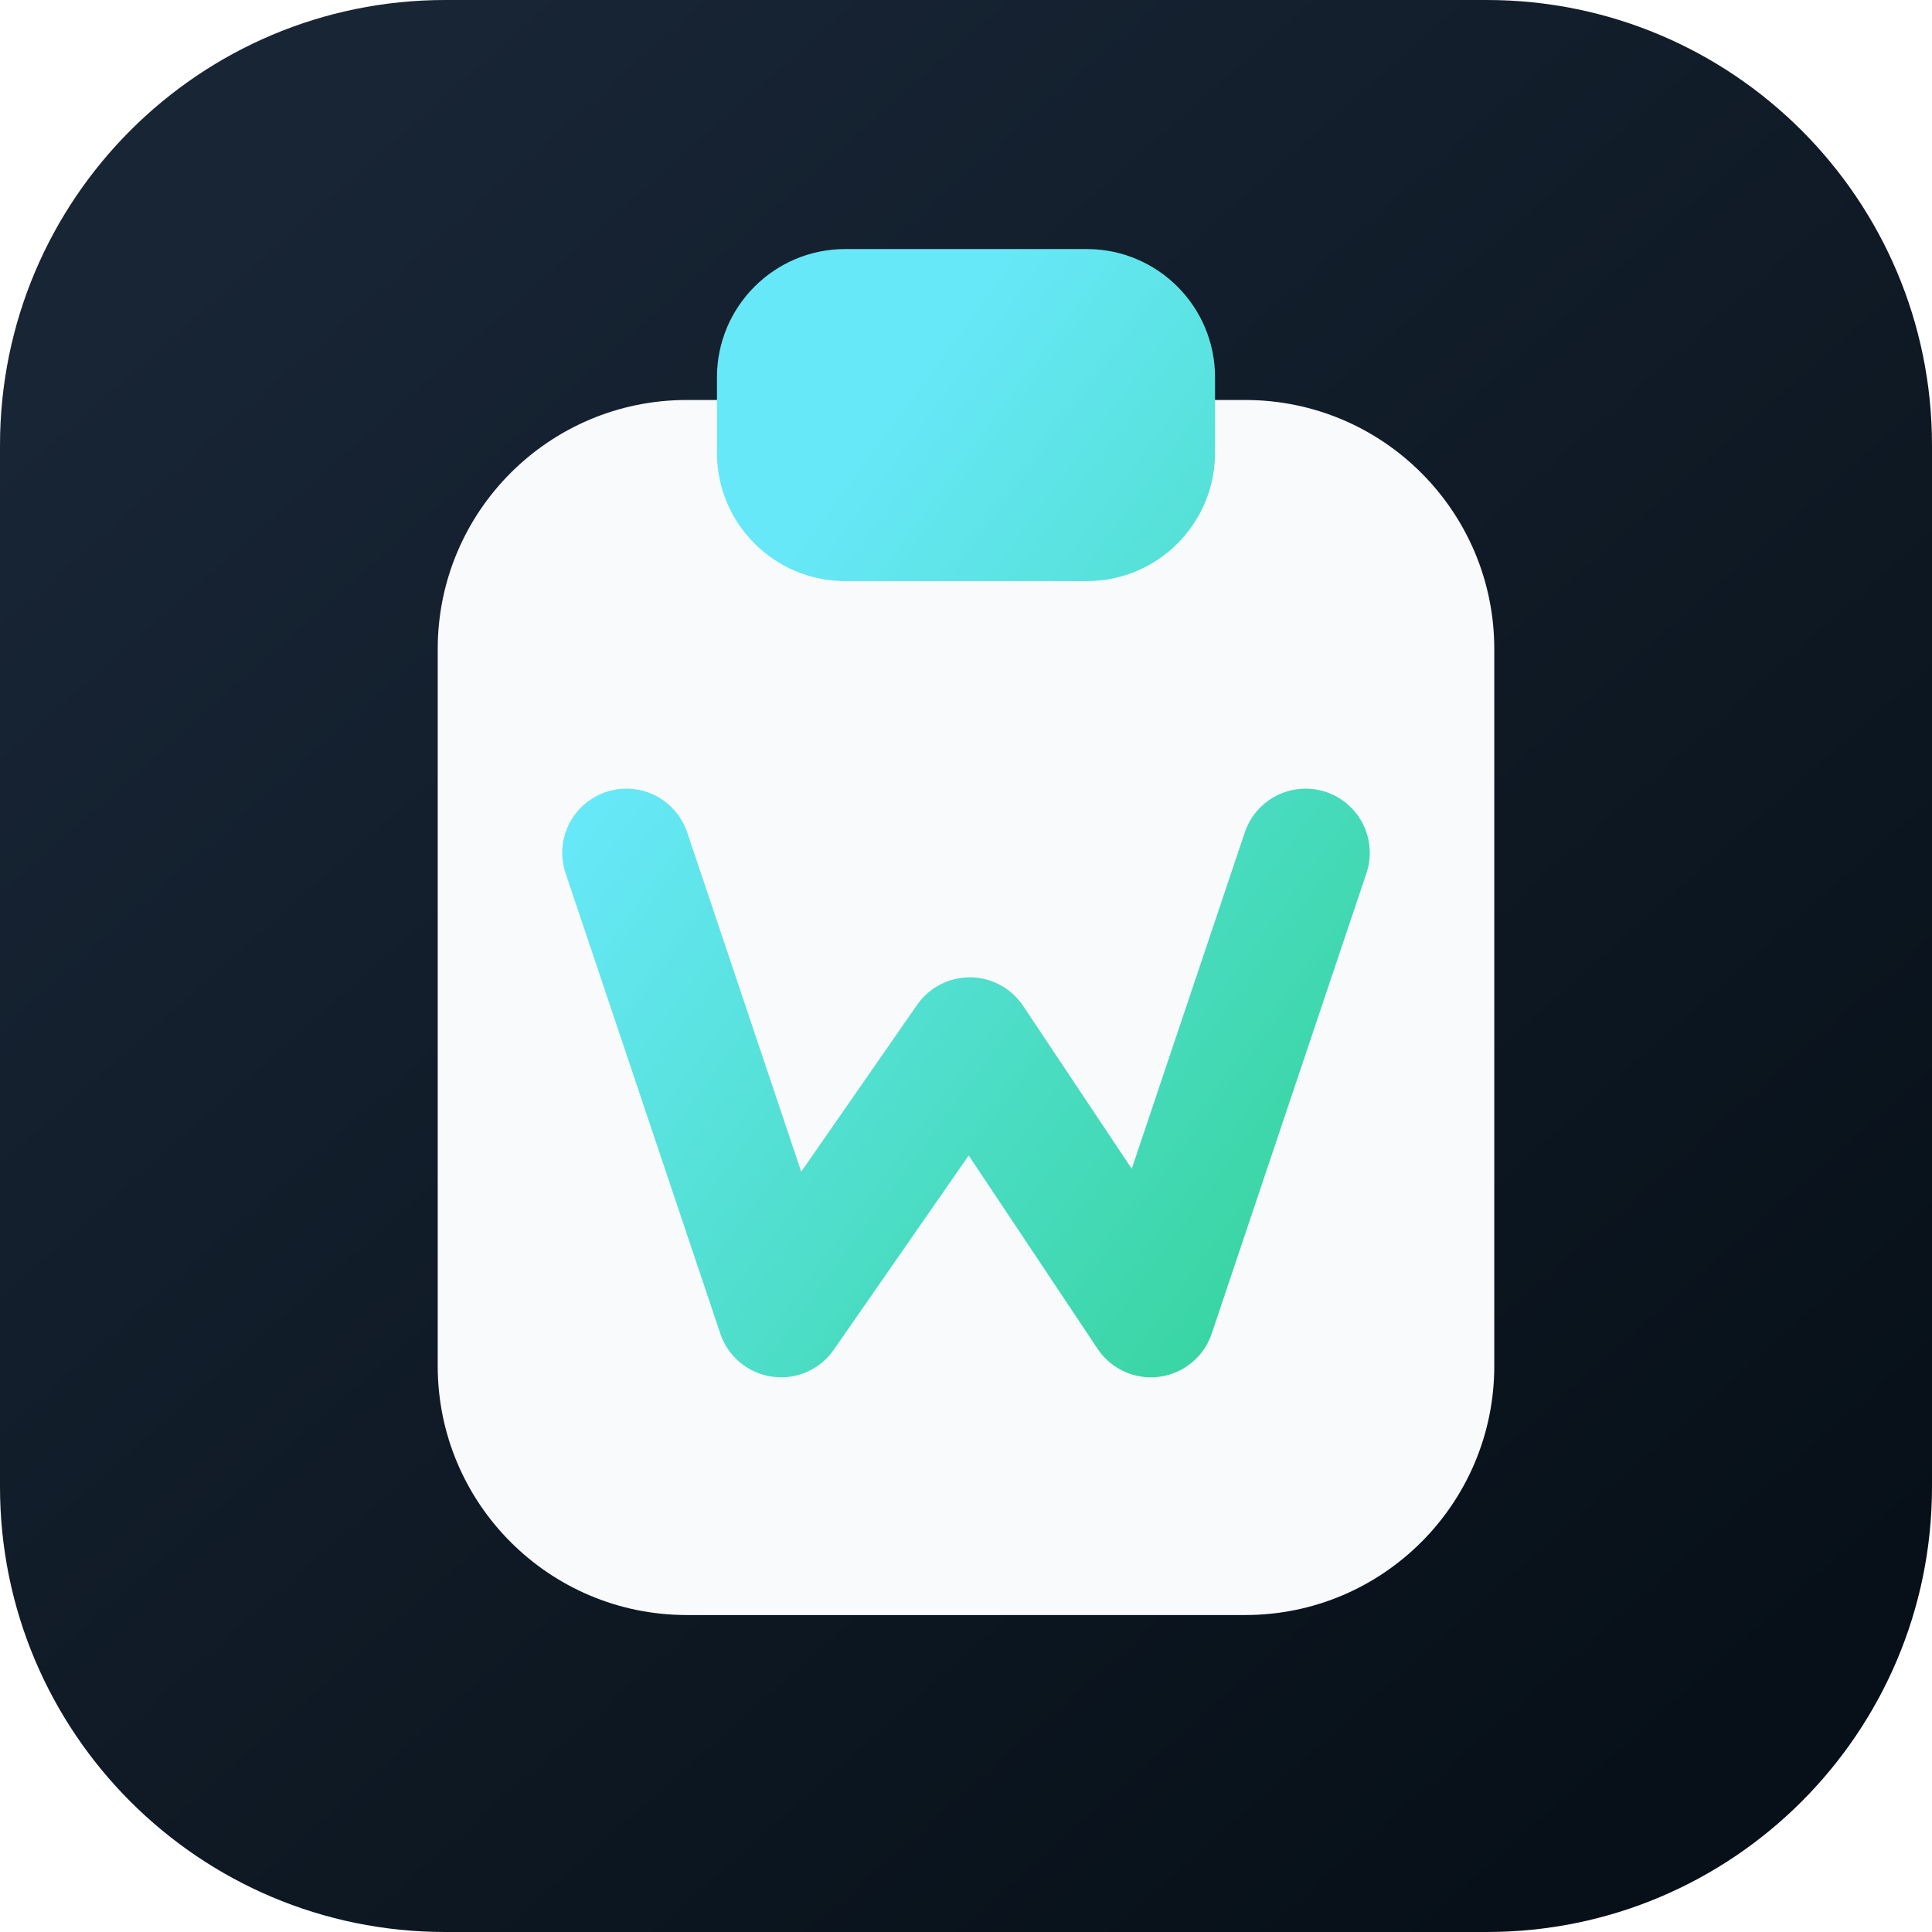
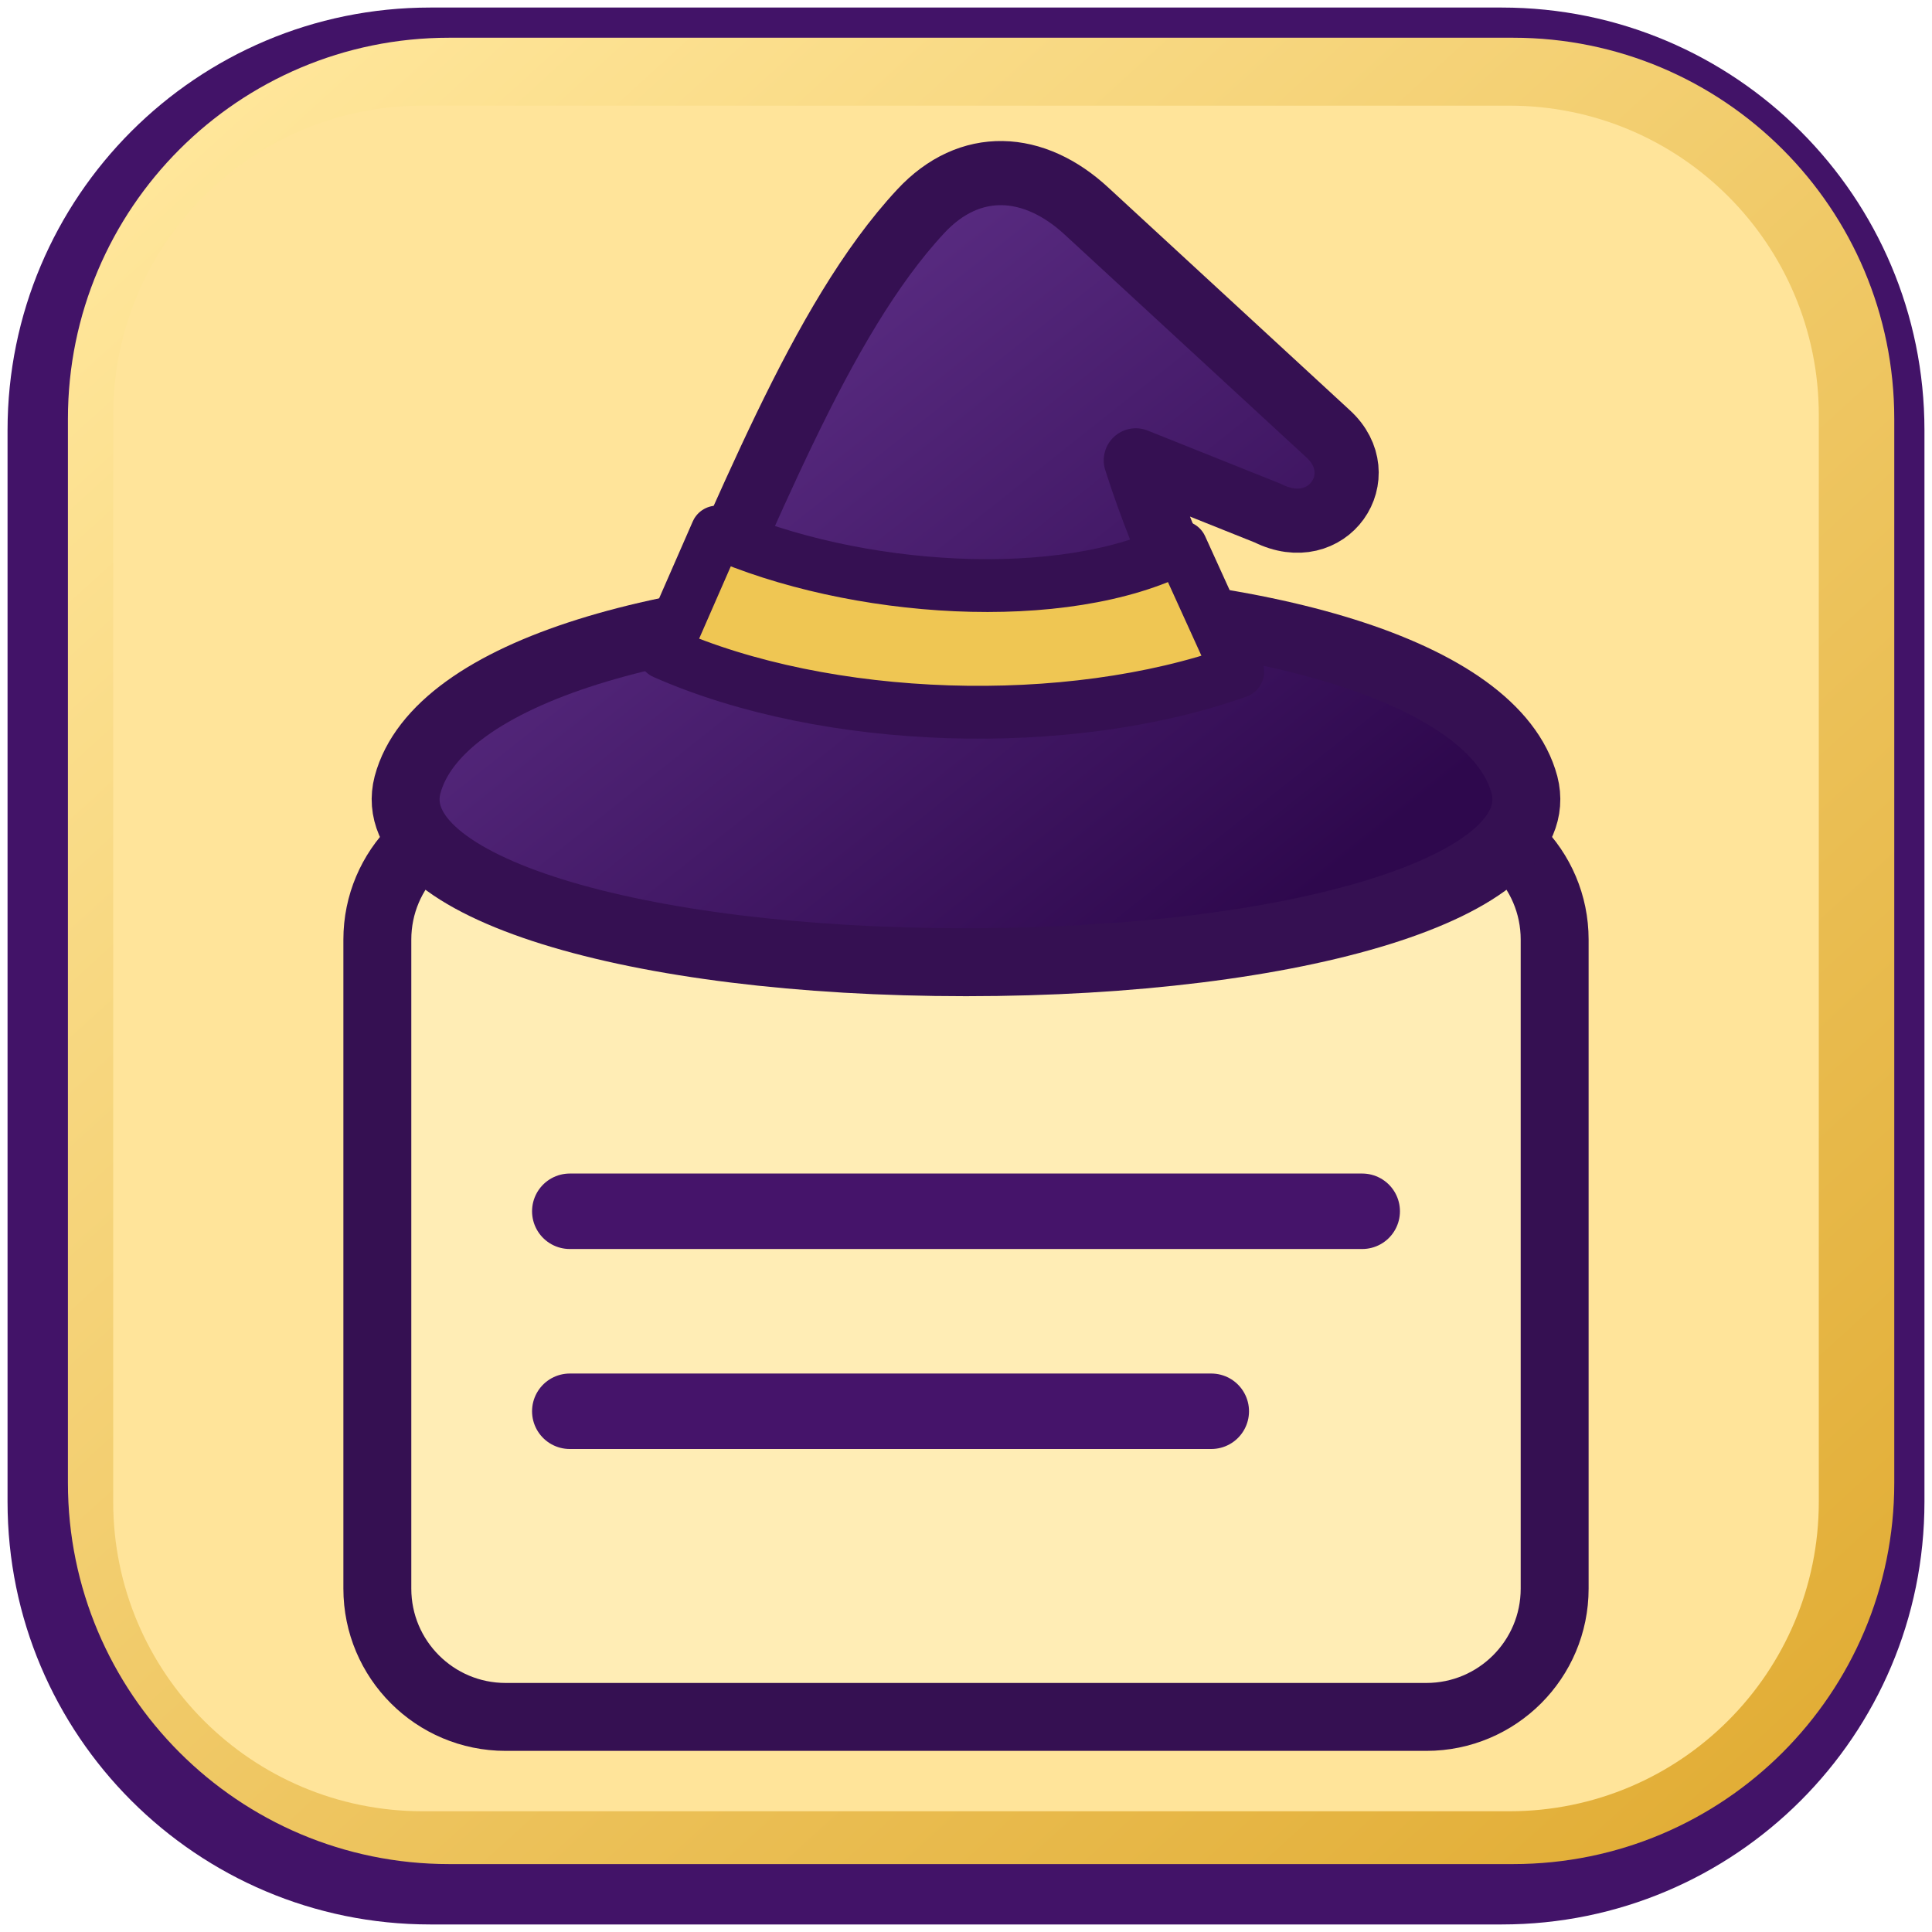
<svg xmlns="http://www.w3.org/2000/svg" viewBox="0 0 512 512" width="512" height="512">
  <defs>
-     <linearGradient id="tile" x1="70" y1="50" x2="442" y2="470" gradientUnits="userSpaceOnUse">
-       <stop offset="0" stop-color="#182535" />
-       <stop offset="1" stop-color="#071018" />
+     <linearGradient id="gold" x1="52" y1="35" x2="455" y2="478" gradientUnits="userSpaceOnUse">
+       <stop offset="0" stop-color="#ffe69a" />
+       <stop offset="1" stop-color="#e2ae37" />
    </linearGradient>
-     <linearGradient id="accent" x1="158" y1="210" x2="354" y2="354" gradientUnits="userSpaceOnUse">
-       <stop offset="0" stop-color="#67e8f9" />
-       <stop offset="1" stop-color="#34d399" />
+     <linearGradient id="purple" x1="184" y1="58" x2="334" y2="247" gradientUnits="userSpaceOnUse">
+       <stop offset="0" stop-color="#60318a" />
+       <stop offset="1" stop-color="#2e084d" />
    </linearGradient>
  </defs>
-   <rect width="512" height="512" rx="118" fill="url(#tile)" />
-   <rect x="116" y="106" width="280" height="322" rx="66" fill="#f8fafc" />
-   <rect x="190" y="66" width="132" height="88" rx="34" fill="url(#accent)" />
-   <path d="M166 226 L207 348 L257 276 L305 348 L346 226" fill="none" stroke="url(#accent)" stroke-width="34" stroke-linecap="round" stroke-linejoin="round" />
+   <rect x="2" y="2" width="508" height="508" rx="112" fill="#421368" />
+   <rect x="18" y="10" width="484" height="484" rx="101" fill="url(#gold)" />
+   <rect x="30" y="28" width="452" height="452" rx="82" fill="#ffe49a" />
+   <rect x="100" y="215" width="312" height="240" rx="34" fill="#ffedb5" stroke="#351052" stroke-width="18" />
+   <path d="M151 321 H361 M151 374 H321" fill="none" stroke="#45146a" stroke-width="20" stroke-linecap="round" />
+   <path d="M176 184 C198 137 217 85 244 56 C257 42 274 43 288 56 L352 115 C364 126 352 144 336 136 L301 122 C309 147 319 166 328 185 C285 202 219 202 176 184 Z" fill="url(#purple)" stroke="#351052" stroke-width="17" stroke-linejoin="round" />
+   <path d="M108 208 C116 178 178 160 256 160 C334 160 396 178 404 208 C411 235 344 255 256 255 C168 255 101 235 108 208 Z" fill="url(#purple)" stroke="#351052" stroke-width="18" />
+   <path d="M190 141 C226 157 282 161 313 145 L328 178 C283 194 219 192 176 173 Z" fill="#efc653" stroke="#351052" stroke-width="14" stroke-linejoin="round" />
</svg>
